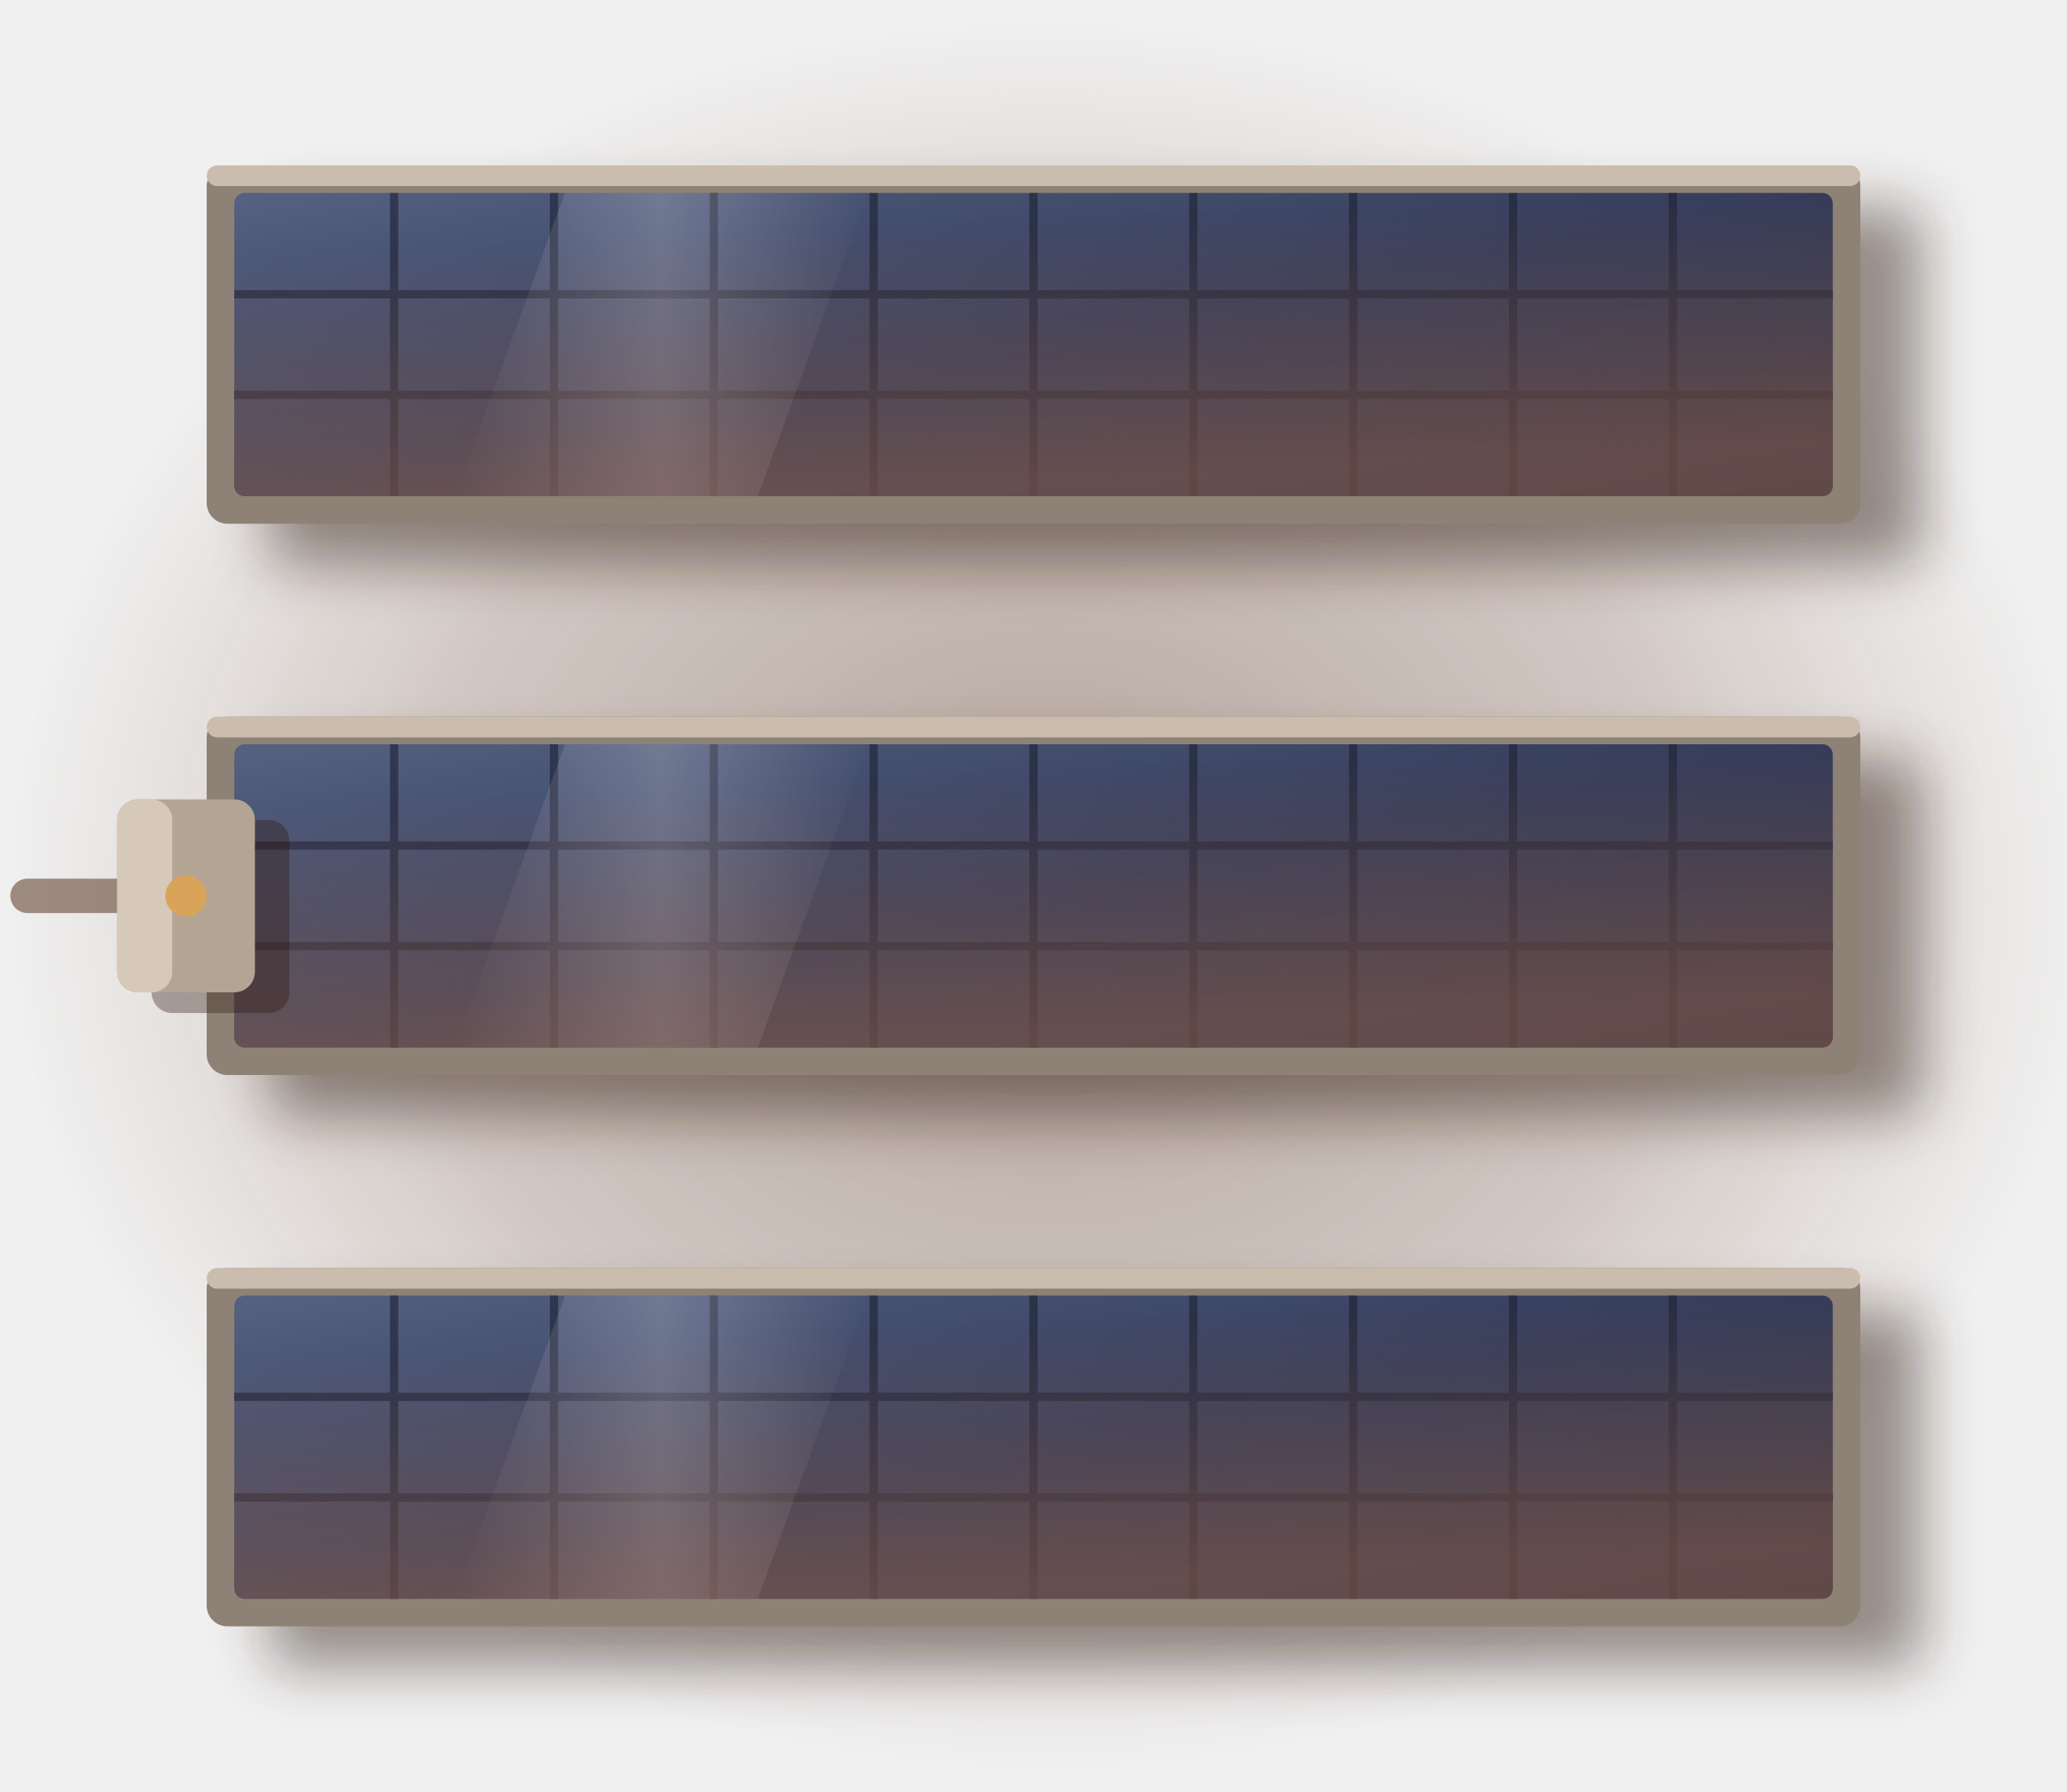
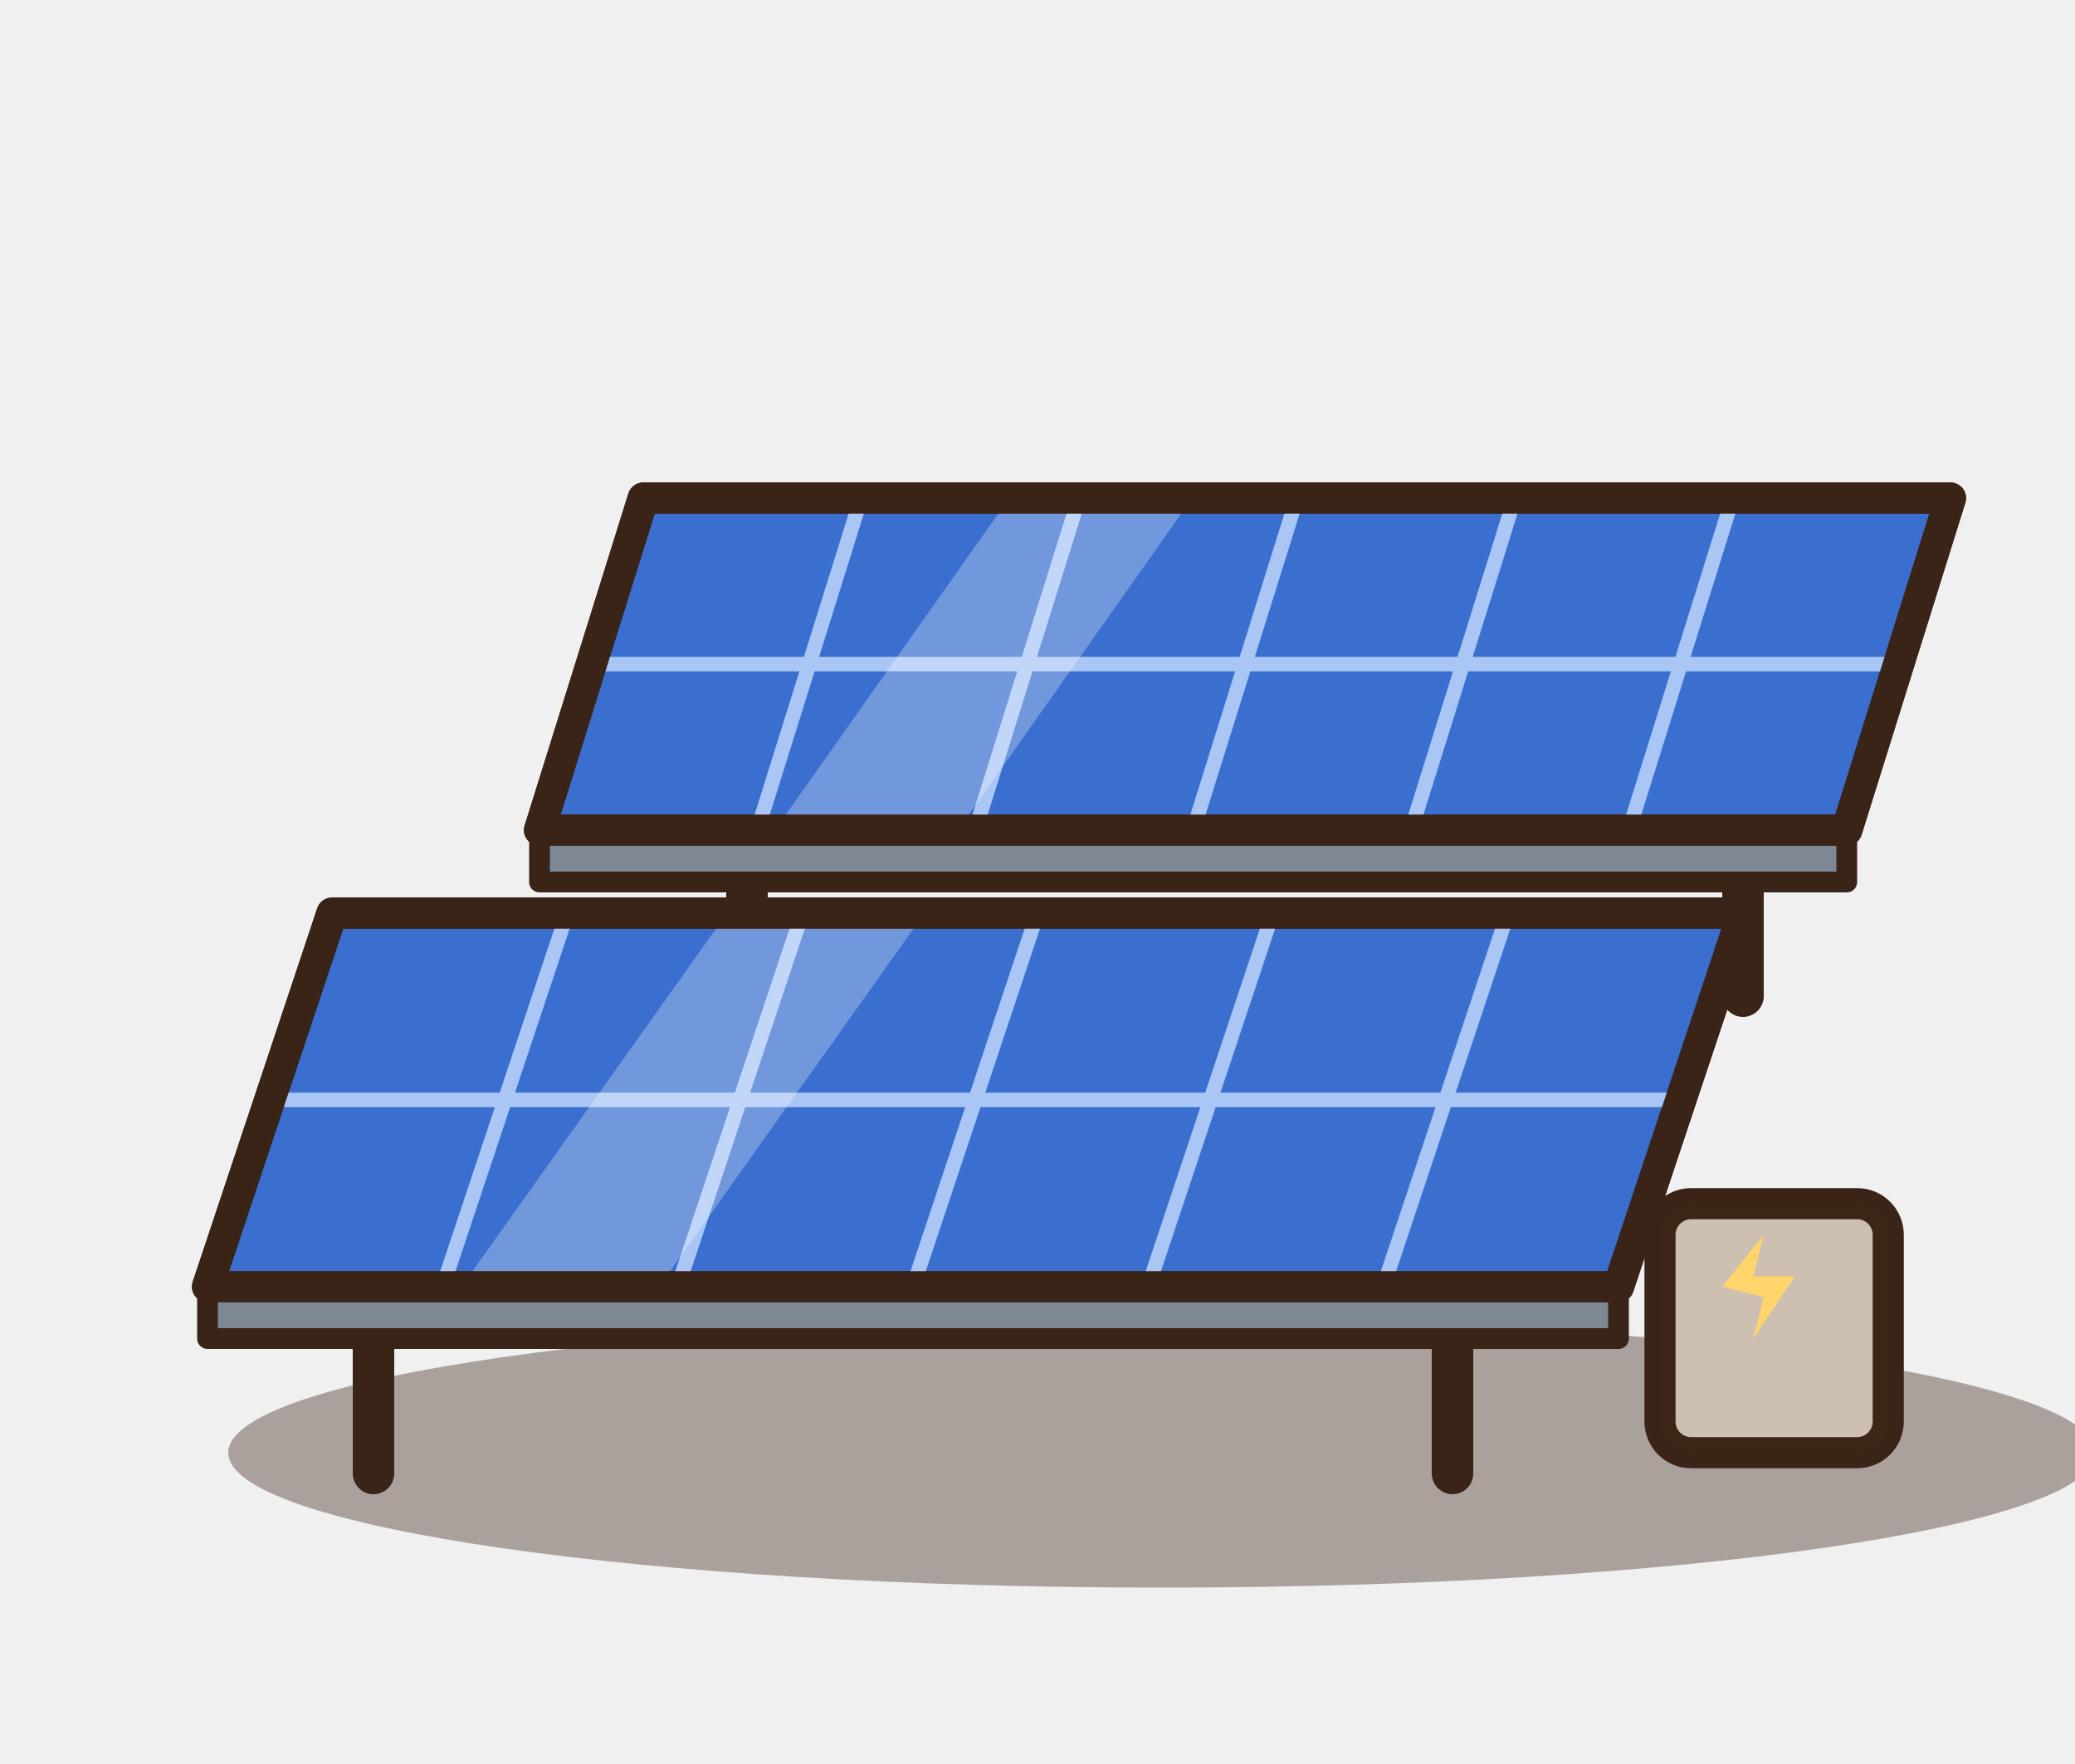
- <svg xmlns="http://www.w3.org/2000/svg" width="300" height="260" viewBox="0 0 300 260">
-   <defs>
-     <filter id="blur" x="-30%" y="-30%" width="160%" height="160%">
-       <feGaussianBlur stdDeviation="4" />
-     </filter>
-     <radialGradient id="apron">
-       <stop offset="0" stop-color="#5b3523" stop-opacity="0.42" />
-       <stop offset="0.6" stop-color="#6e4530" stop-opacity="0.24" />
-       <stop offset="1" stop-color="#7c5038" stop-opacity="0" />
-     </radialGradient>
-     <linearGradient id="cell" x1="0" y1="0" x2="1" y2="1">
-       <stop offset="0" stop-color="#4c5f86" />
-       <stop offset="0.5" stop-color="#27365b" />
-       <stop offset="1" stop-color="#18223f" />
-     </linearGradient>
-     <linearGradient id="glare" x1="0" y1="0" x2="1" y2="0">
-       <stop offset="0" stop-color="#e9eefc" stop-opacity="0" />
-       <stop offset="0.5" stop-color="#e9eefc" stop-opacity="0.24" />
-       <stop offset="1" stop-color="#e9eefc" stop-opacity="0" />
-     </linearGradient>
-     <linearGradient id="dustLow" x1="0" y1="0" x2="0.25" y2="1">
-       <stop offset="0.2" stop-color="#b9774f" stop-opacity="0.08" />
-       <stop offset="1" stop-color="#b9774f" stop-opacity="0.45" />
-     </linearGradient>
-     <g id="row">
-       <rect x="9" y="6" width="240" height="52" rx="3" fill="#2a140b" opacity="0.45" filter="url(#blur)" />
-       <rect x="0" y="0" width="240" height="52" rx="3" fill="#8e8175" />
-       <rect x="0" y="0" width="240" height="3" rx="1.5" fill="#cbbdae" />
-       <rect x="4" y="4" width="232" height="44" rx="1.5" fill="url(#cell)" />
-       <g stroke="#0f1830" stroke-width="1.2" opacity="0.6">
-         <line x1="4" y1="18.7" x2="236" y2="18.7" />
-         <line x1="4" y1="33.3" x2="236" y2="33.3" />
-         <line x1="27.2" y1="4" x2="27.2" y2="48" />
-         <line x1="50.4" y1="4" x2="50.4" y2="48" />
-         <line x1="73.6" y1="4" x2="73.6" y2="48" />
-         <line x1="96.8" y1="4" x2="96.8" y2="48" />
-         <line x1="120" y1="4" x2="120" y2="48" />
-         <line x1="143.2" y1="4" x2="143.2" y2="48" />
-         <line x1="166.4" y1="4" x2="166.4" y2="48" />
-         <line x1="189.6" y1="4" x2="189.6" y2="48" />
-         <line x1="212.8" y1="4" x2="212.8" y2="48" />
-       </g>
-       <path d="M52 4 h44 l-16 44 h-44 z" fill="url(#glare)" />
-       <rect x="4" y="4" width="232" height="44" rx="1.5" fill="url(#dustLow)" />
-     </g>
-   </defs>
-   <ellipse cx="152" cy="130" rx="150" ry="128" fill="url(#apron)" />
-   <path d="M34 130 H4" stroke="#5a3826" stroke-width="5" stroke-linecap="round" opacity="0.55" />
-   <use href="#row" x="30" y="24" />
-   <use href="#row" x="30" y="104" />
-   <use href="#row" x="30" y="184" />
-   <rect x="22" y="119" width="20" height="28" rx="3" fill="#2a140b" opacity="0.35" />
-   <rect x="17" y="116" width="20" height="28" rx="3" fill="#b3a494" />
-   <rect x="17" y="116" width="8" height="28" rx="3" fill="#d6c9ba" />
-   <circle cx="27" cy="130" r="3" fill="#d9a45a" />
+ <svg xmlns="http://www.w3.org/2000/svg" width="400" height="340" viewBox="0 0 200 170">
+   <defs />
+   <ellipse cx="112" cy="140" rx="90" ry="13" fill="rgba(40,15,5,0.35)" />
+   <path d="M72 80 V96" stroke="#3a2418" stroke-width="4" stroke-linecap="round" />
+   <path d="M168 80 V96" stroke="#3a2418" stroke-width="4" stroke-linecap="round" />
+   <polygon points="52,80 178,80 178,85 52,85" fill="#7d8894" stroke="#3a2418" stroke-width="2" stroke-linejoin="round" />
+   <polygon points="52,80 178,80 188,48 62,48" fill="#3a6fd0" stroke="#3a2418" stroke-width="3" stroke-linejoin="round" stroke-linecap="round" />
+   <path d="M73 80 L83 48 M94 80 L104 48 M115 80 L125 48 M136 80 L146 48 M157 80 L167 48 M57 64 L183 64" stroke="#a9c6f5" stroke-width="1.4" fill="none" />
+   <polygon points="74.68,80 92.32,80 114.92,48 97.28,48" fill="#fff" opacity="0.28" />
+   <polygon points="52,80 178,80 188,48 62,48" fill="none" stroke="#3a2418" stroke-width="3" stroke-linejoin="round" stroke-linecap="round" />
+   <path d="M36 126 V142" stroke="#3a2418" stroke-width="4" stroke-linecap="round" />
+   <path d="M140 126 V142" stroke="#3a2418" stroke-width="4" stroke-linecap="round" />
+   <polygon points="20,124 156,124 156,129 20,129" fill="#7d8894" stroke="#3a2418" stroke-width="2" stroke-linejoin="round" />
+   <polygon points="20,124 156,124 168,88 32,88" fill="#3a6fd0" stroke="#3a2418" stroke-width="3" stroke-linejoin="round" stroke-linecap="round" />
+   <path d="M42.667 124 L54.667 88 M65.333 124 L77.333 88 M88 124 L100 88 M110.667 124 L122.667 88 M133.333 124 L145.333 88 M26 106 L162 106" stroke="#a9c6f5" stroke-width="1.4" fill="none" />
+   <polygon points="44.48,124 63.52,124 89.12,88 70.08,88" fill="#fff" opacity="0.28" />
+   <polygon points="20,124 156,124 168,88 32,88" fill="none" stroke="#3a2418" stroke-width="3" stroke-linejoin="round" stroke-linecap="round" />
+   <rect x="160" y="116" width="22" height="24" rx="3" fill="#efe7da" stroke="#3a2418" stroke-width="3" stroke-linejoin="round" stroke-linecap="round" />
+   <rect x="160" y="116" width="22" height="24" rx="3" fill="rgba(70,35,15,0.2)" />
+   <path d="M166 124 l4 -5 l-1 4 h4 l-4 6 l1 -4 z" fill="#ffd56b" />
</svg>
